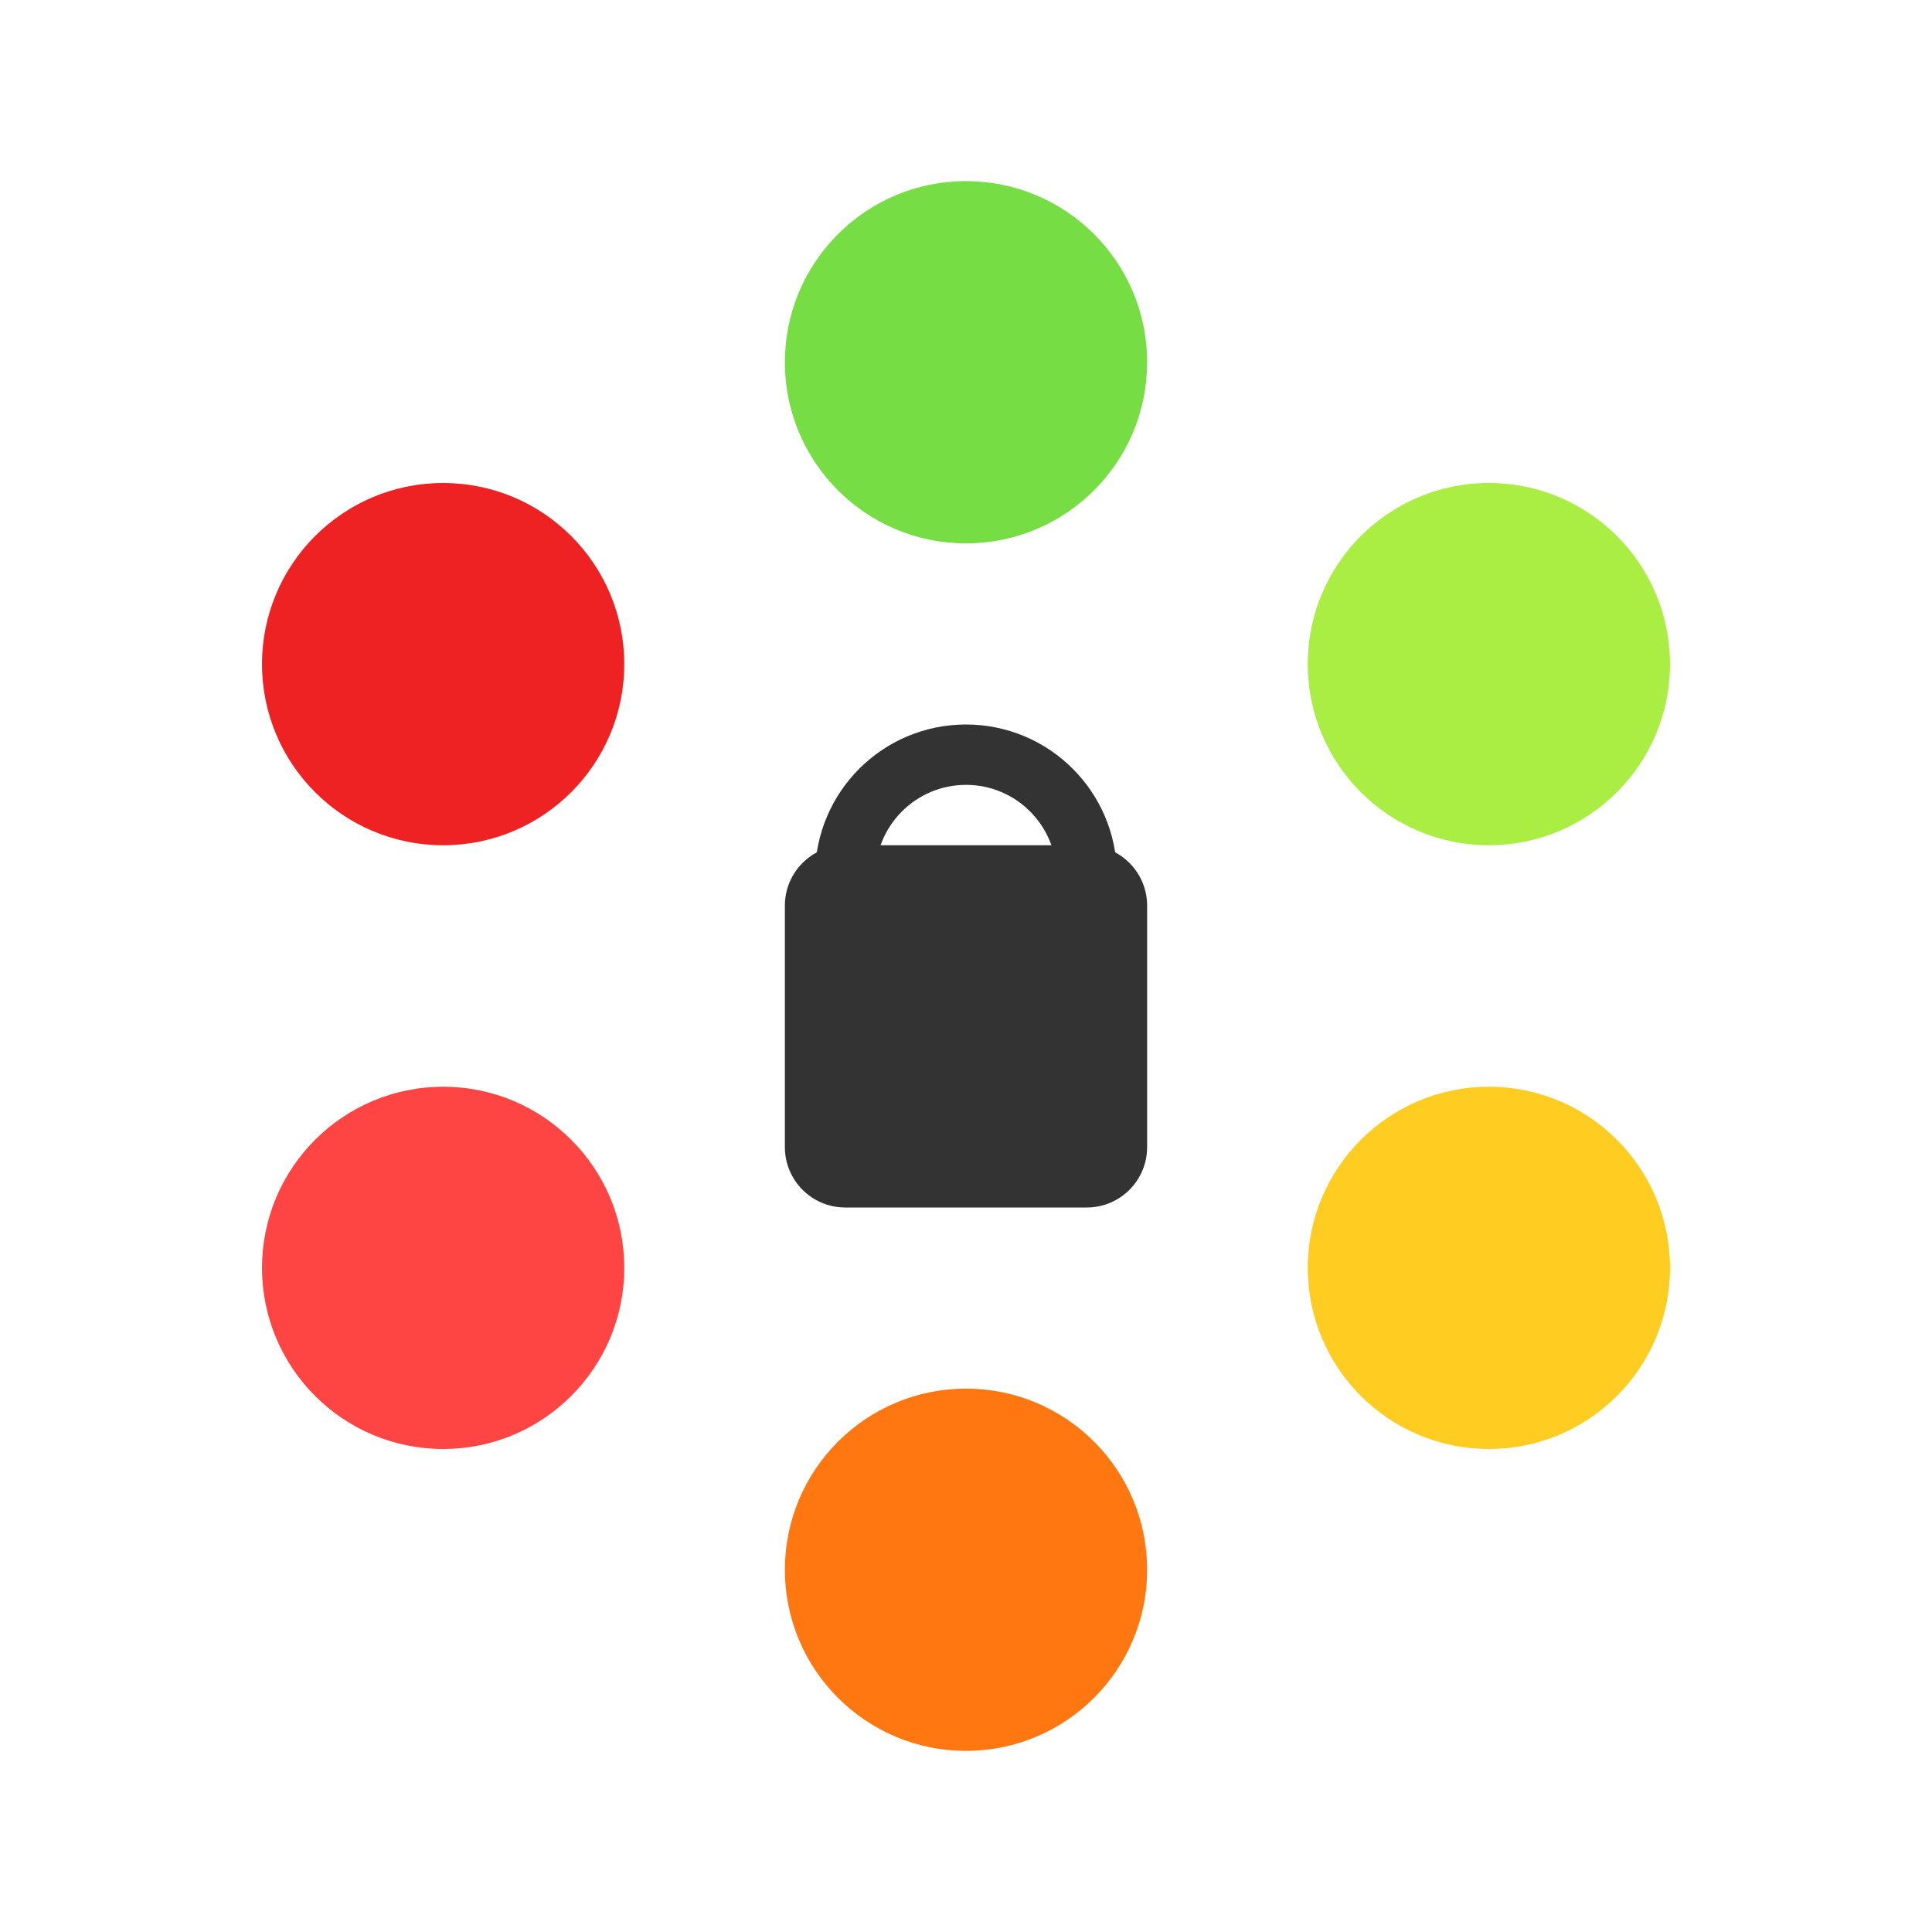
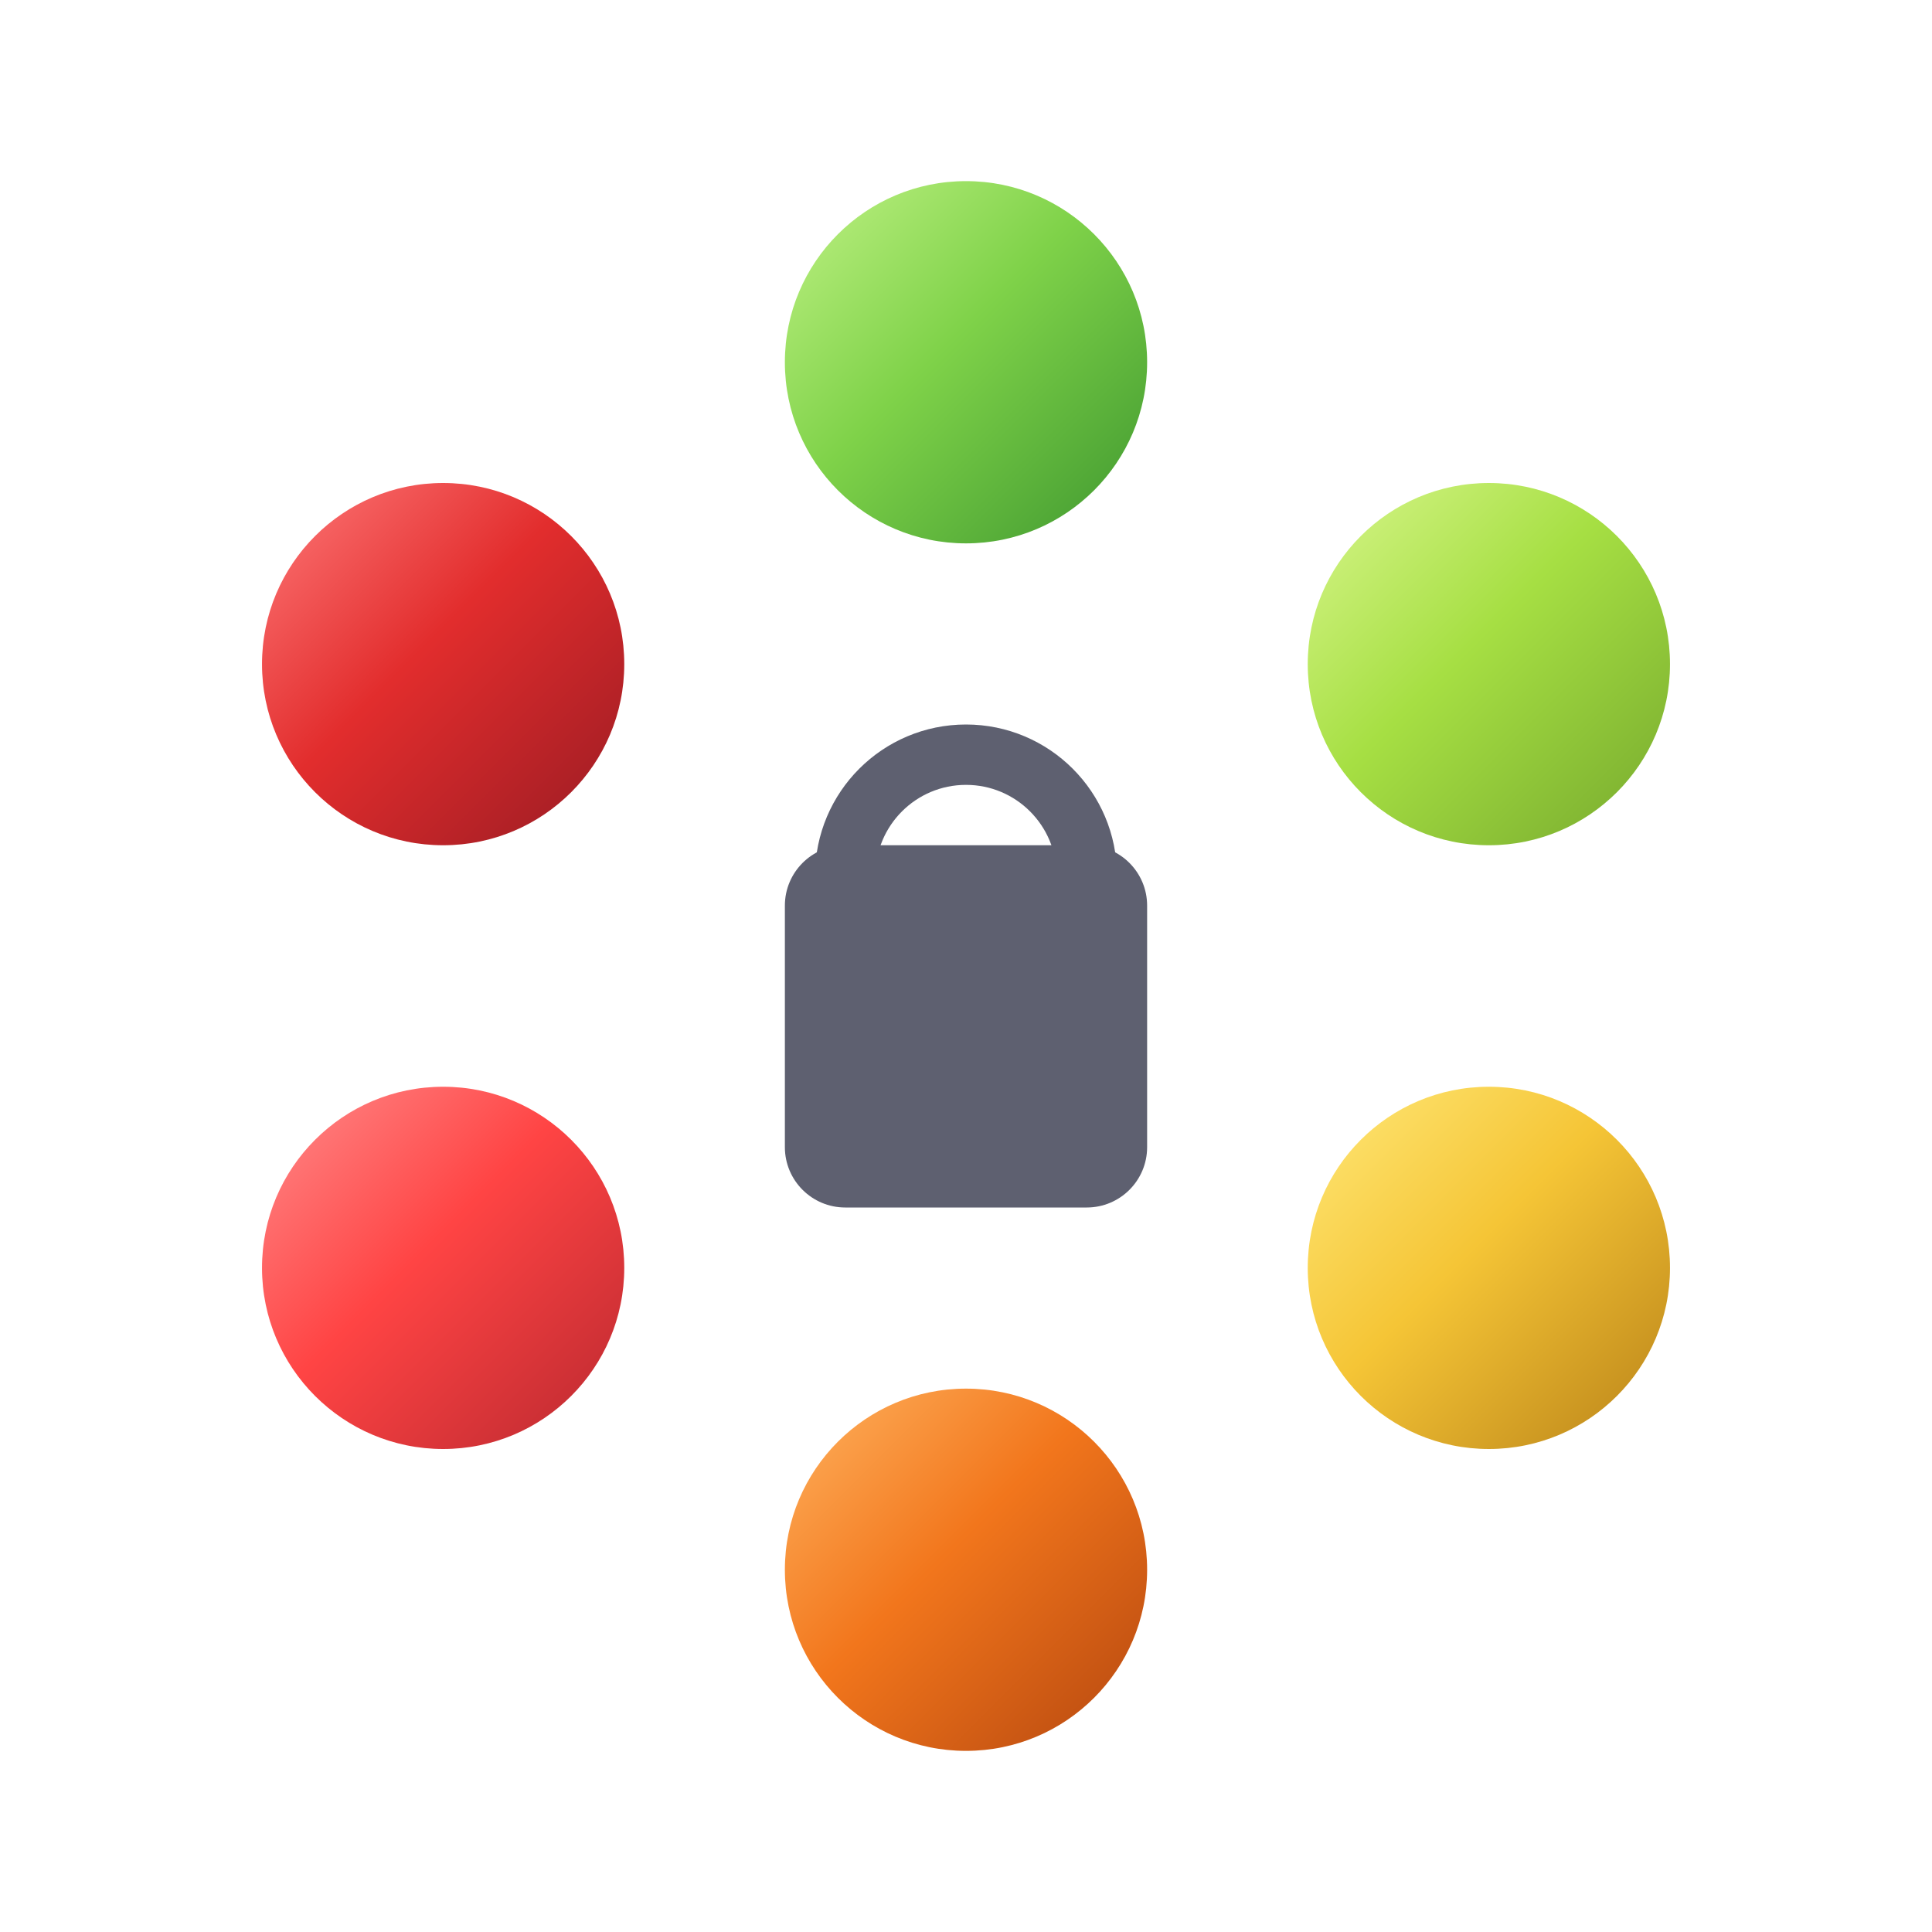
<svg xmlns="http://www.w3.org/2000/svg" xmlns:xlink="http://www.w3.org/1999/xlink" viewBox="0 0 320 320" version="1.1">
  <defs>
+     <linearGradient id="tcg-bright-red-gradient" x1="0%" y1="0%" x2="100%" y2="100%">
+       <stop offset="0%" stop-color="#ff8b8b" />
+       <stop offset="45%" stop-color="#f44" />
+       <stop offset="100%" stop-color="#b9282f" />
+     </linearGradient>
+     <linearGradient id="tcg-red-gradient" x1="0%" y1="0%" x2="100%" y2="100%">
+       <stop offset="0%" stop-color="#ff7979" />
+       <stop offset="45%" stop-color="#e22d2d" />
+       <stop offset="100%" stop-color="#991b23" />
+     </linearGradient>
+     <linearGradient id="tcg-green-gradient" x1="0%" y1="0%" x2="100%" y2="100%">
+       <stop offset="0%" stop-color="#c0f285" />
+       <stop offset="45%" stop-color="#7fd249" />
+       <stop offset="100%" stop-color="#3e972f" />
+     </linearGradient>
+     <linearGradient id="tcg-lime-gradient" x1="0%" y1="0%" x2="100%" y2="100%">
+       <stop offset="0%" stop-color="#d8f68c" />
+       <stop offset="45%" stop-color="#a6df43" />
+       <stop offset="100%" stop-color="#76a92d" />
+     </linearGradient>
+     <linearGradient id="tcg-yellow-gradient" x1="0%" y1="0%" x2="100%" y2="100%">
+       <stop offset="0%" stop-color="#ffe878" />
+       <stop offset="45%" stop-color="#f5c536" />
+       <stop offset="100%" stop-color="#b98218" />
+     </linearGradient>
+     <linearGradient id="tcg-orange-gradient" x1="0%" y1="0%" x2="100%" y2="100%">
+       <stop offset="0%" stop-color="#ffb35f" />
+       <stop offset="45%" stop-color="#f2761c" />
+       <stop offset="100%" stop-color="#b5470f" />
+     </linearGradient>
+     <linearGradient id="tcg-lock-gradient" x1="120" y1="110" x2="200" y2="210" gradientUnits="userSpaceOnUse">
+       <stop offset="0%" stop-color="#5e6070" />
+       <stop offset="52%" stop-color="#33333b" />
+       <stop offset="100%" stop-color="#17171e" />
+     </linearGradient>
    <circle id="tcg-bullet" cx="0" cy="0" r="30" />
    <rect id="tcg-lock-body" x="-30" y="-30" width="60" height="60" rx="10" ry="10" />
    <path id="tcg-lock-handle" d="M -20,0 A 20,20,0,0,1,20,0" />
  </defs>
  <g>
-     <use xlink:href="#tcg-bullet" x="73.397" y="210" fill="#f44" />
-     <use xlink:href="#tcg-bullet" x="73.397" y="110" fill="#e22" />
-     <use xlink:href="#tcg-bullet" x="160" y="60" fill="#7d4" />
-     <use xlink:href="#tcg-bullet" x="246.603" y="110" fill="#ae4" />
-     <use xlink:href="#tcg-bullet" x="246.603" y="210" fill="#fc2" />
-     <use xlink:href="#tcg-bullet" x="160" y="260" fill="#f71" />
+     <use xlink:href="#tcg-bullet" x="73.397" y="210" fill="url(#tcg-bright-red-gradient)" />
+     <use xlink:href="#tcg-bullet" x="73.397" y="110" fill="url(#tcg-red-gradient)" />
+     <use xlink:href="#tcg-bullet" x="160" y="60" fill="url(#tcg-green-gradient)" />
+     <use xlink:href="#tcg-bullet" x="246.603" y="110" fill="url(#tcg-lime-gradient)" />
+     <use xlink:href="#tcg-bullet" x="246.603" y="210" fill="url(#tcg-yellow-gradient)" />
+     <use xlink:href="#tcg-bullet" x="160" y="260" fill="url(#tcg-orange-gradient)" />
  </g>
-   <use xlink:href="#tcg-lock-body" x="160" y="170" fill="#333" />
-   <use xlink:href="#tcg-lock-handle" x="160" y="145" fill="none" stroke="#333" stroke-width="10" />
+   <use xlink:href="#tcg-lock-body" x="160" y="170" fill="url(#tcg-lock-gradient)" />
+   <use xlink:href="#tcg-lock-handle" x="160" y="145" fill="none" stroke="url(#tcg-lock-gradient)" stroke-width="10" />
</svg>
